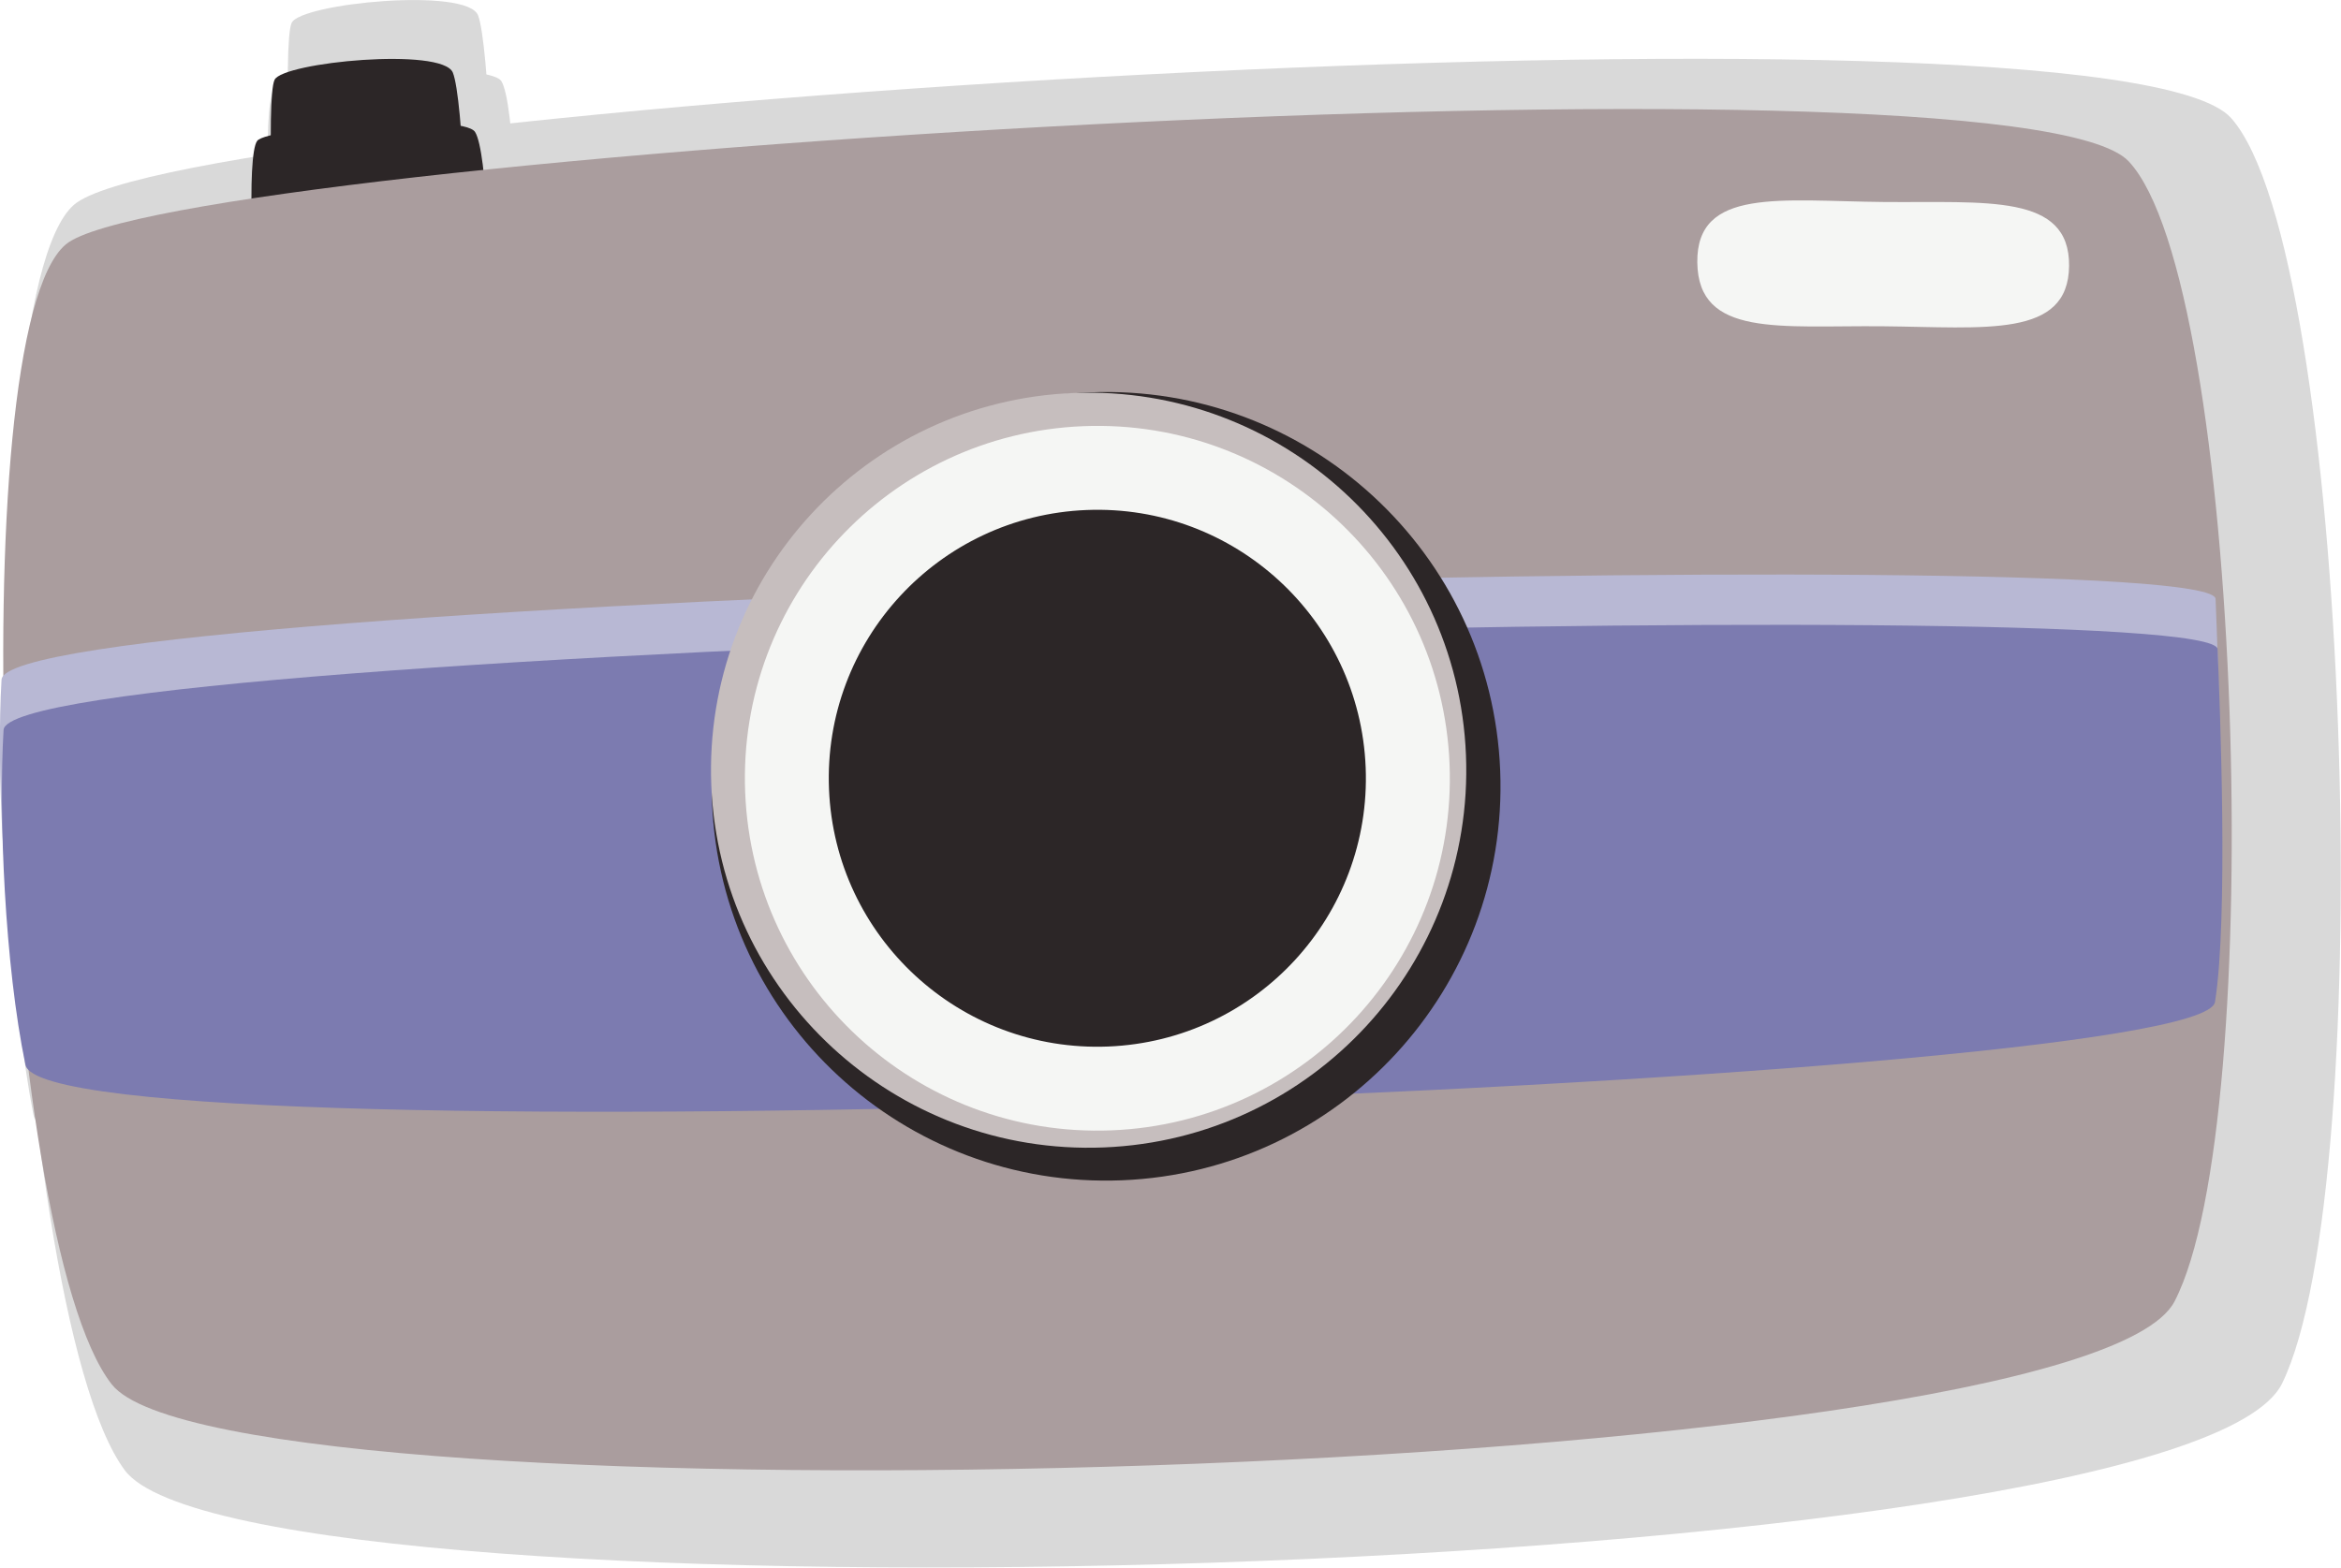
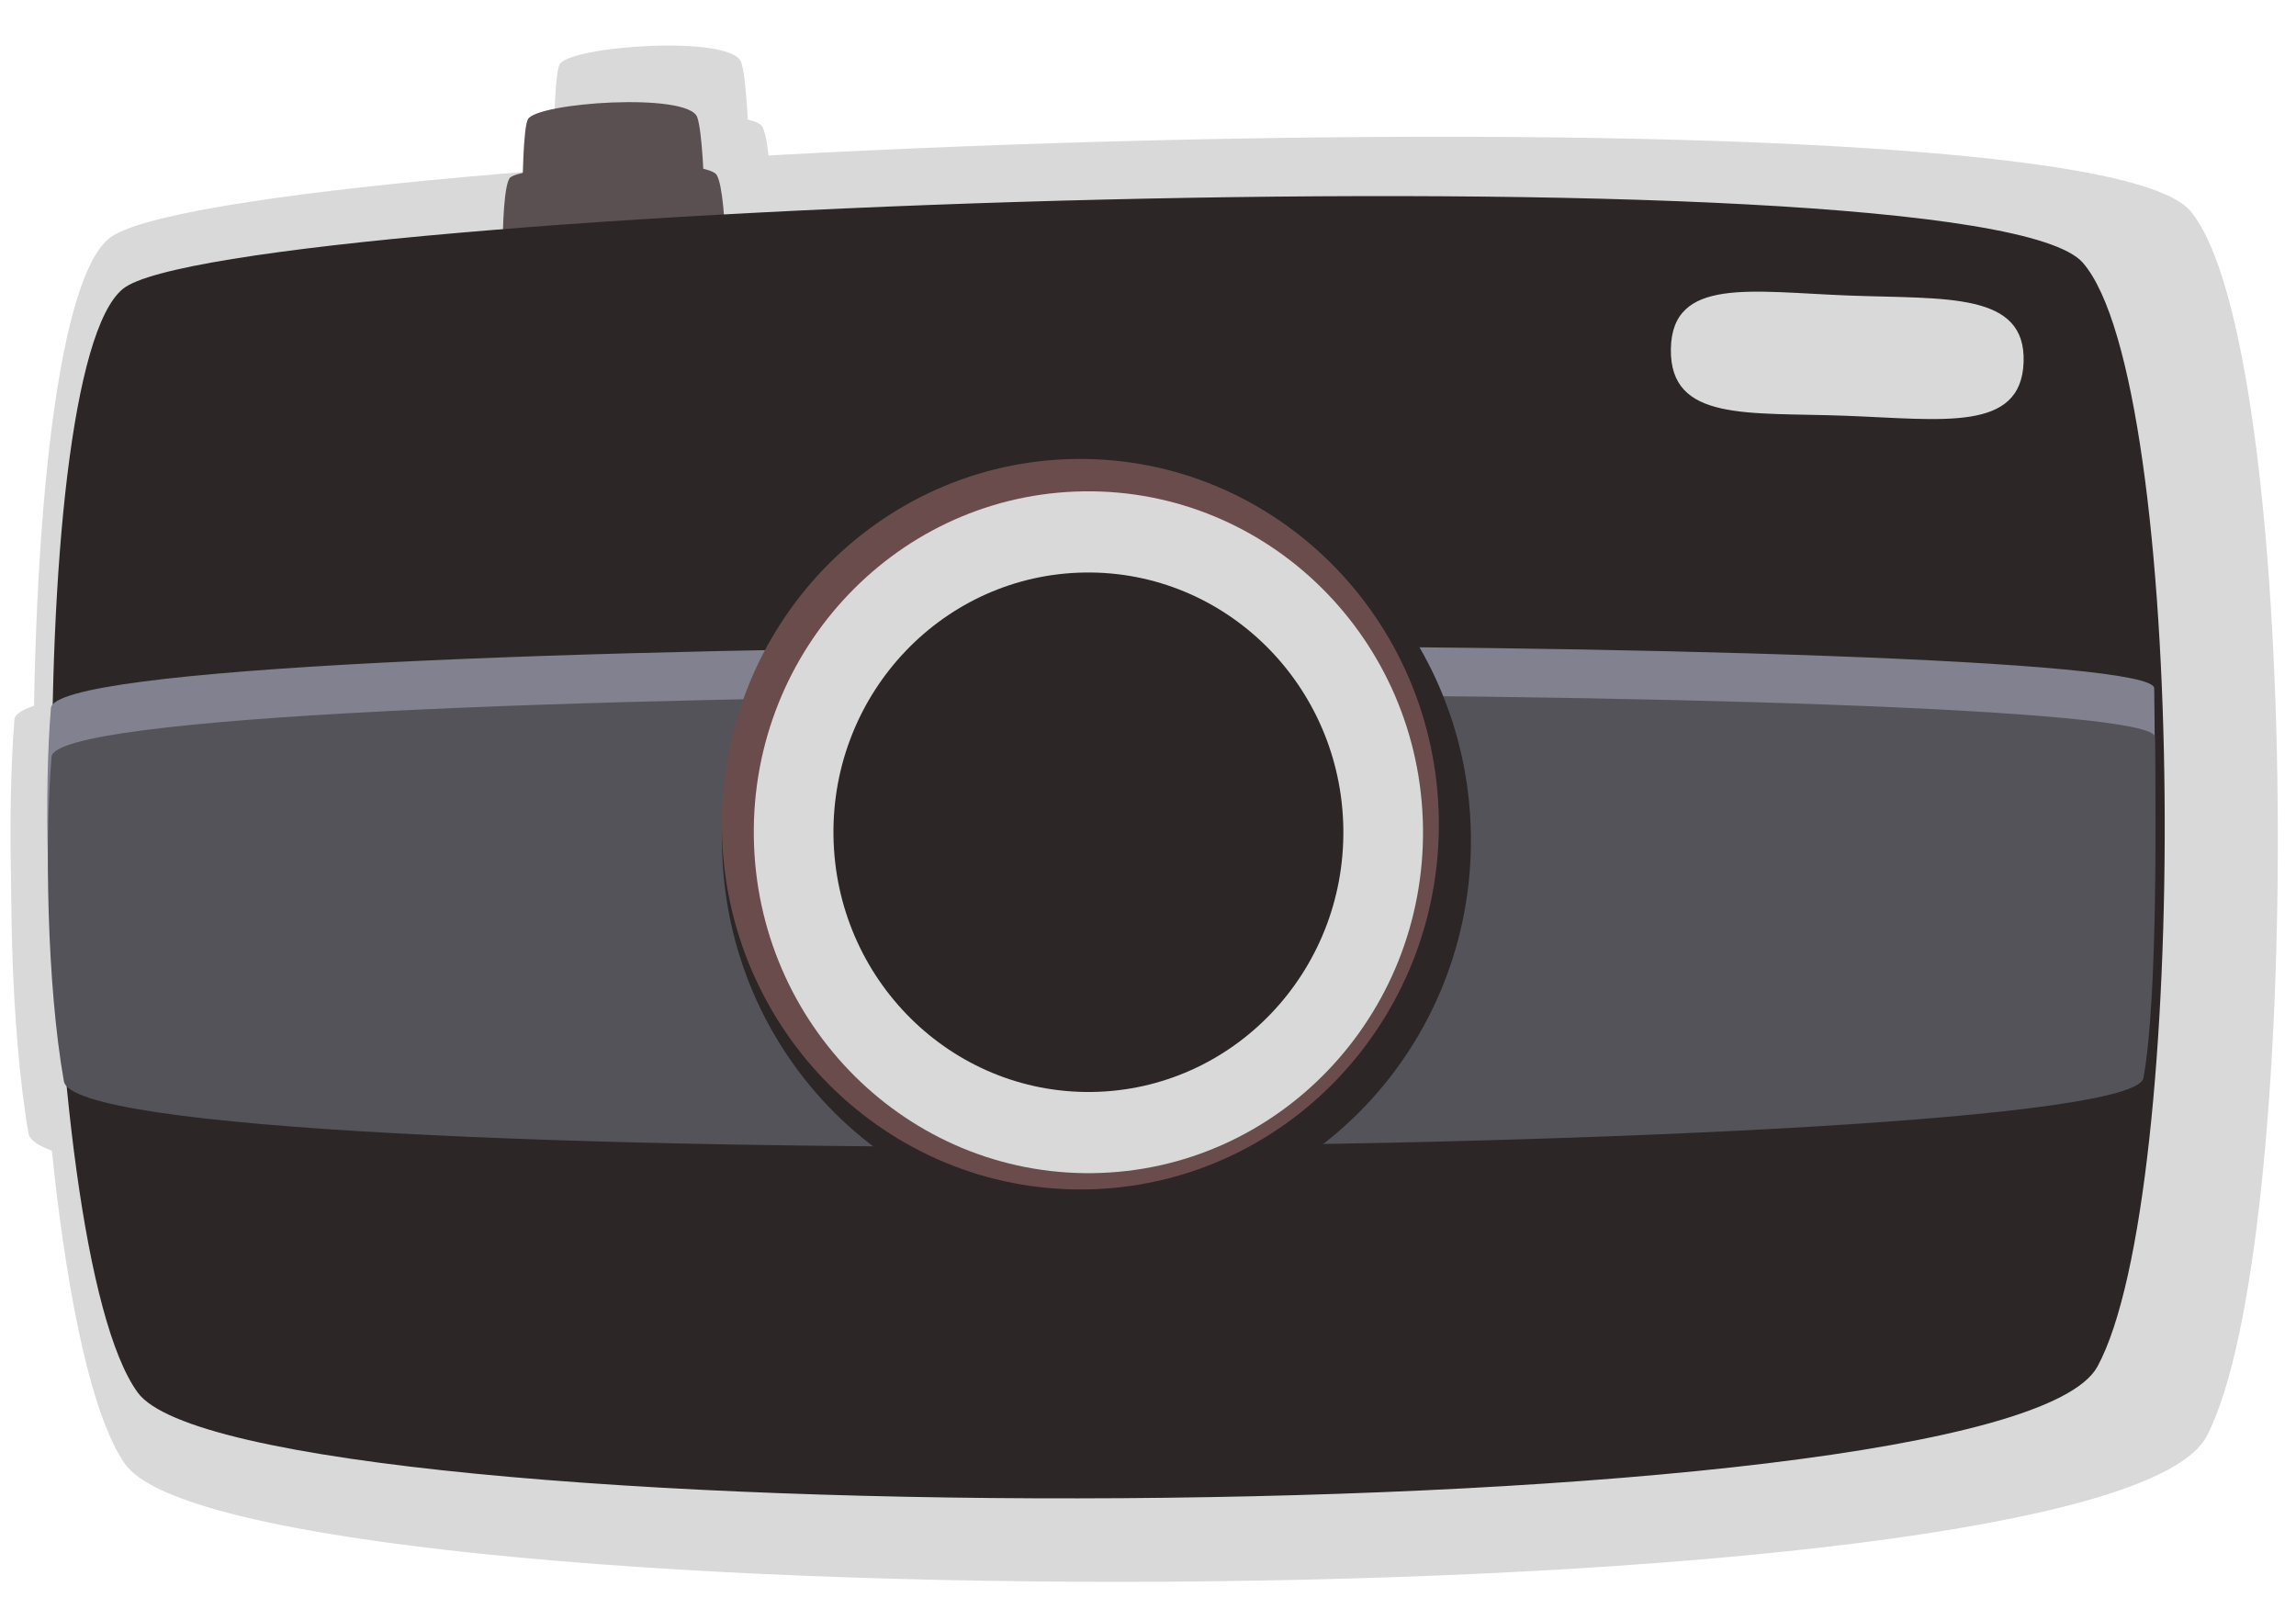
- <svg xmlns="http://www.w3.org/2000/svg" fill="none" viewBox="1.13 2.82 86.36 57.84">
-   <path d="M12.278 13.313C11.863 12.05 11.554 4.388 11.889 3.664C12.224 2.939 18.36 2.337 18.766 3.387C19.172 4.436 19.43 11.533 19.155 13.036C18.879 14.539 12.693 14.575 12.278 13.313Z" fill="#D9D9D9" />
-   <path d="M11.525 13.583C11.041 12.619 10.804 6.725 11.226 6.161C11.649 5.597 19.154 5.022 19.631 5.823C20.109 6.623 20.294 12.082 19.93 13.245C19.566 14.408 12.009 14.548 11.525 13.583Z" fill="#D9D9D9" />
-   <path d="M5.731 57.071C1.276 51.061 -0.216 13.985 3.852 10.383C7.919 6.78 79.027 2.199 83.439 7.179C87.852 12.159 88.911 46.502 85.319 53.867C81.727 61.233 10.186 63.081 5.731 57.071Z" fill="#D9D9D9" />
-   <path d="M2.286 41.92C1.474 37.826 1.224 31.647 1.41 28.201C1.595 24.755 86.737 22.703 86.834 25.106C86.931 27.509 87.276 36.092 86.768 39.551C86.259 43.01 3.099 46.013 2.286 41.92Z" fill="#D9D9D9" />
-   <path d="M2.369 43.98C1.557 39.886 1.307 33.707 1.492 30.261C1.678 26.815 86.82 24.763 86.917 27.166C87.014 29.569 87.359 38.151 86.85 41.61C86.341 45.069 3.181 48.073 2.369 43.98Z" fill="#D9D9D9" />
-   <ellipse cx="44.04" cy="32.674" rx="15.218" ry="16.148" transform="rotate(-2.30505 44.04 32.674)" fill="#D9D9D9" />
-   <ellipse cx="43.365" cy="32.014" rx="14.57" ry="15.461" transform="rotate(-2.30505 43.3653 32.0135)" fill="#D9D9D9" />
-   <ellipse cx="43.702" cy="32.344" rx="13.599" ry="14.43" transform="rotate(-2.30505 43.7023 32.3439)" fill="#D9D9D9" />
-   <ellipse cx="43.702" cy="32.344" rx="10.361" ry="10.994" transform="rotate(-2.30505 43.7024 32.3436)" fill="#D9D9D9" />
-   <path d="M11.61 14.457C11.216 13.321 10.938 6.416 11.26 5.763C11.581 5.11 17.449 4.553 17.835 5.498C18.221 6.443 18.451 12.837 18.185 14.193C17.918 15.548 12.003 15.594 11.61 14.457Z" fill="#2C2627" />
-   <path d="M10.889 14.703C10.429 13.835 10.215 8.524 10.62 8.015C11.025 7.506 18.202 6.971 18.656 7.691C19.11 8.412 19.276 13.331 18.925 14.379C18.575 15.428 11.349 15.571 10.889 14.703Z" fill="#2C2627" />
-   <path d="M5.254 53.906C1.009 48.5 -0.336 15.092 3.561 11.836C7.458 8.581 75.449 4.295 79.657 8.773C83.865 13.252 84.801 44.197 81.35 50.843C77.9 57.488 9.5 59.312 5.254 53.906Z" fill="#AA9D9E" />
-   <path d="M77.459 12.629C77.434 15.309 74.368 14.895 70.581 14.86C66.793 14.825 63.78 15.281 63.744 12.504C63.708 9.727 66.835 10.239 70.622 10.274C74.41 10.308 77.483 9.95 77.459 12.629Z" fill="#F5F6F4" />
-   <path d="M1.994 40.26C1.227 36.572 1.002 31.005 1.187 27.899C1.371 24.793 82.775 22.756 82.863 24.921C82.95 27.086 83.261 34.819 82.767 37.938C82.273 41.056 2.762 43.947 1.994 40.26Z" fill="#B8B8D4" />
-   <path d="M2.069 42.115C1.302 38.428 1.077 32.861 1.262 29.755C1.446 26.649 82.851 24.611 82.938 26.777C83.025 28.942 83.336 36.675 82.842 39.794C82.348 42.912 2.837 45.803 2.069 42.115Z" fill="#7C7BB0" />
-   <circle cx="41.934" cy="31.836" r="14.55" transform="rotate(-2.30505 41.9335 31.8356)" fill="#2C2627" />
-   <circle cx="41.29" cy="31.242" r="13.931" transform="rotate(-2.30505 41.2899 31.2418)" fill="#C6BEBE" />
-   <circle cx="41.612" cy="31.539" r="13.003" transform="rotate(-2.30505 41.6117 31.5386)" fill="#F5F6F4" />
-   <circle cx="41.611" cy="31.539" r="9.907" transform="rotate(-2.30505 41.6113 31.5387)" fill="#2C2627" />
+ <svg xmlns="http://www.w3.org/2000/svg" width="92" height="64" viewBox="0 0 92 64" fill="none">
+   <path d="M22.555 12.733C22.152 11.395 22.045 3.339 22.42 2.588C22.794 1.837 29.299 1.378 29.698 2.491C30.098 3.605 30.168 11.065 29.833 12.636C29.499 14.207 22.957 14.07 22.555 12.733Z" fill="#D9D9D9" />
+   <path d="M21.751 12.996C21.267 11.969 21.184 5.772 21.647 5.192C22.109 4.612 30.061 4.22 30.543 5.074C31.025 5.928 31.065 11.667 30.647 12.878C30.229 14.088 22.235 14.023 21.751 12.996Z" fill="#D9D9D9" />
+   <path d="M5.004 58.654C0.51 52.216 -0.009 13.236 4.352 9.568C8.712 5.9 83.291 3.104 87.771 8.459C92.251 13.814 92.392 49.911 88.424 57.545C84.456 65.179 9.499 65.092 5.004 58.654Z" fill="#D9D9D9" />
+   <path d="M1.114 43.258C0.372 38.936 0.284 32.439 0.579 28.825C0.873 25.211 90.951 25.458 90.985 27.984C91.019 30.511 91.139 39.534 90.502 43.152C89.865 46.77 1.855 47.58 1.114 43.258Z" fill="#D9D9D9" />
+   <path d="M1.143 45.423C0.401 41.101 0.314 34.604 0.608 30.991C0.902 27.377 90.981 27.623 91.014 30.149C91.048 32.676 91.168 41.699 90.531 45.317C89.894 48.936 1.885 49.745 1.143 45.423Z" fill="#D9D9D9" />
+   <ellipse cx="47.258" cy="34.594" rx="16.095" ry="16.965" transform="rotate(-0.761735 47.258 34.5938)" fill="#D9D9D9" />
+   <ellipse cx="46.563" cy="33.881" rx="15.411" ry="16.243" transform="rotate(-0.761735 46.5635 33.881)" fill="#D9D9D9" />
+   <ellipse cx="46.91" cy="34.238" rx="14.383" ry="15.16" transform="rotate(-0.761735 46.9103 34.2379)" fill="#D9D9D9" />
+   <ellipse cx="46.91" cy="34.237" rx="10.959" ry="11.551" transform="rotate(-0.761735 46.91 34.237)" fill="#D9D9D9" />
+   <path d="M21.273 13.923C20.898 12.718 20.802 5.459 21.151 4.782C21.501 4.105 27.564 3.688 27.936 4.692C28.308 5.695 28.37 12.417 28.058 13.833C27.746 15.249 21.647 15.128 21.273 13.923Z" fill="#5A4F51" />
+   <path d="M20.522 14.16C20.072 13.236 19.998 7.652 20.429 7.129C20.86 6.606 28.273 6.249 28.722 7.018C29.171 7.788 29.206 12.959 28.816 14.05C28.425 15.141 20.973 15.085 20.522 14.16Z" fill="#5A4F51" />
+   <path d="M5.519 55.8C1.291 50.001 0.824 14.877 4.931 11.57C9.037 8.262 79.243 5.703 83.457 10.526C87.672 15.349 87.785 47.875 84.045 54.756C80.306 61.636 9.746 61.599 5.519 55.8Z" fill="#2C2627" />
+   <path d="M81.085 14.512C80.986 17.326 77.837 16.803 73.934 16.659C70.031 16.514 66.912 16.907 66.951 13.989C66.991 11.072 70.2 11.699 74.103 11.843C78.006 11.988 81.184 11.699 81.085 14.512Z" fill="#D9D9D9" />
+   <path d="M2.534 41.375C1.844 37.481 1.766 31.627 2.041 28.371C2.317 25.114 86.287 25.299 86.318 27.576C86.348 29.852 86.456 37.983 85.861 41.243C85.266 44.504 3.224 45.27 2.534 41.375Z" fill="#81818F" />
+   <path d="M2.56 43.327C1.87 39.433 1.791 33.579 2.067 30.322C2.343 27.066 86.313 27.25 86.344 29.527C86.374 31.803 86.482 39.934 85.887 43.195C85.292 46.455 3.25 47.221 2.56 43.327Z" fill="#535359" />
+   <ellipse cx="43.936" cy="33.668" rx="15.004" ry="15.287" transform="rotate(-0.761735 43.936 33.6682)" fill="#2C2627" />
+   <ellipse cx="43.289" cy="33.026" rx="14.366" ry="14.636" transform="rotate(-0.761735 43.2889 33.0263)" fill="#6B4C4C" />
+   <ellipse cx="43.612" cy="33.348" rx="13.408" ry="13.661" transform="rotate(-0.761735 43.6123 33.3478)" fill="#D9D9D9" />
+   <ellipse cx="43.612" cy="33.348" rx="10.216" ry="10.408" transform="rotate(-0.761735 43.6125 33.3477)" fill="#2C2627" />
</svg>
